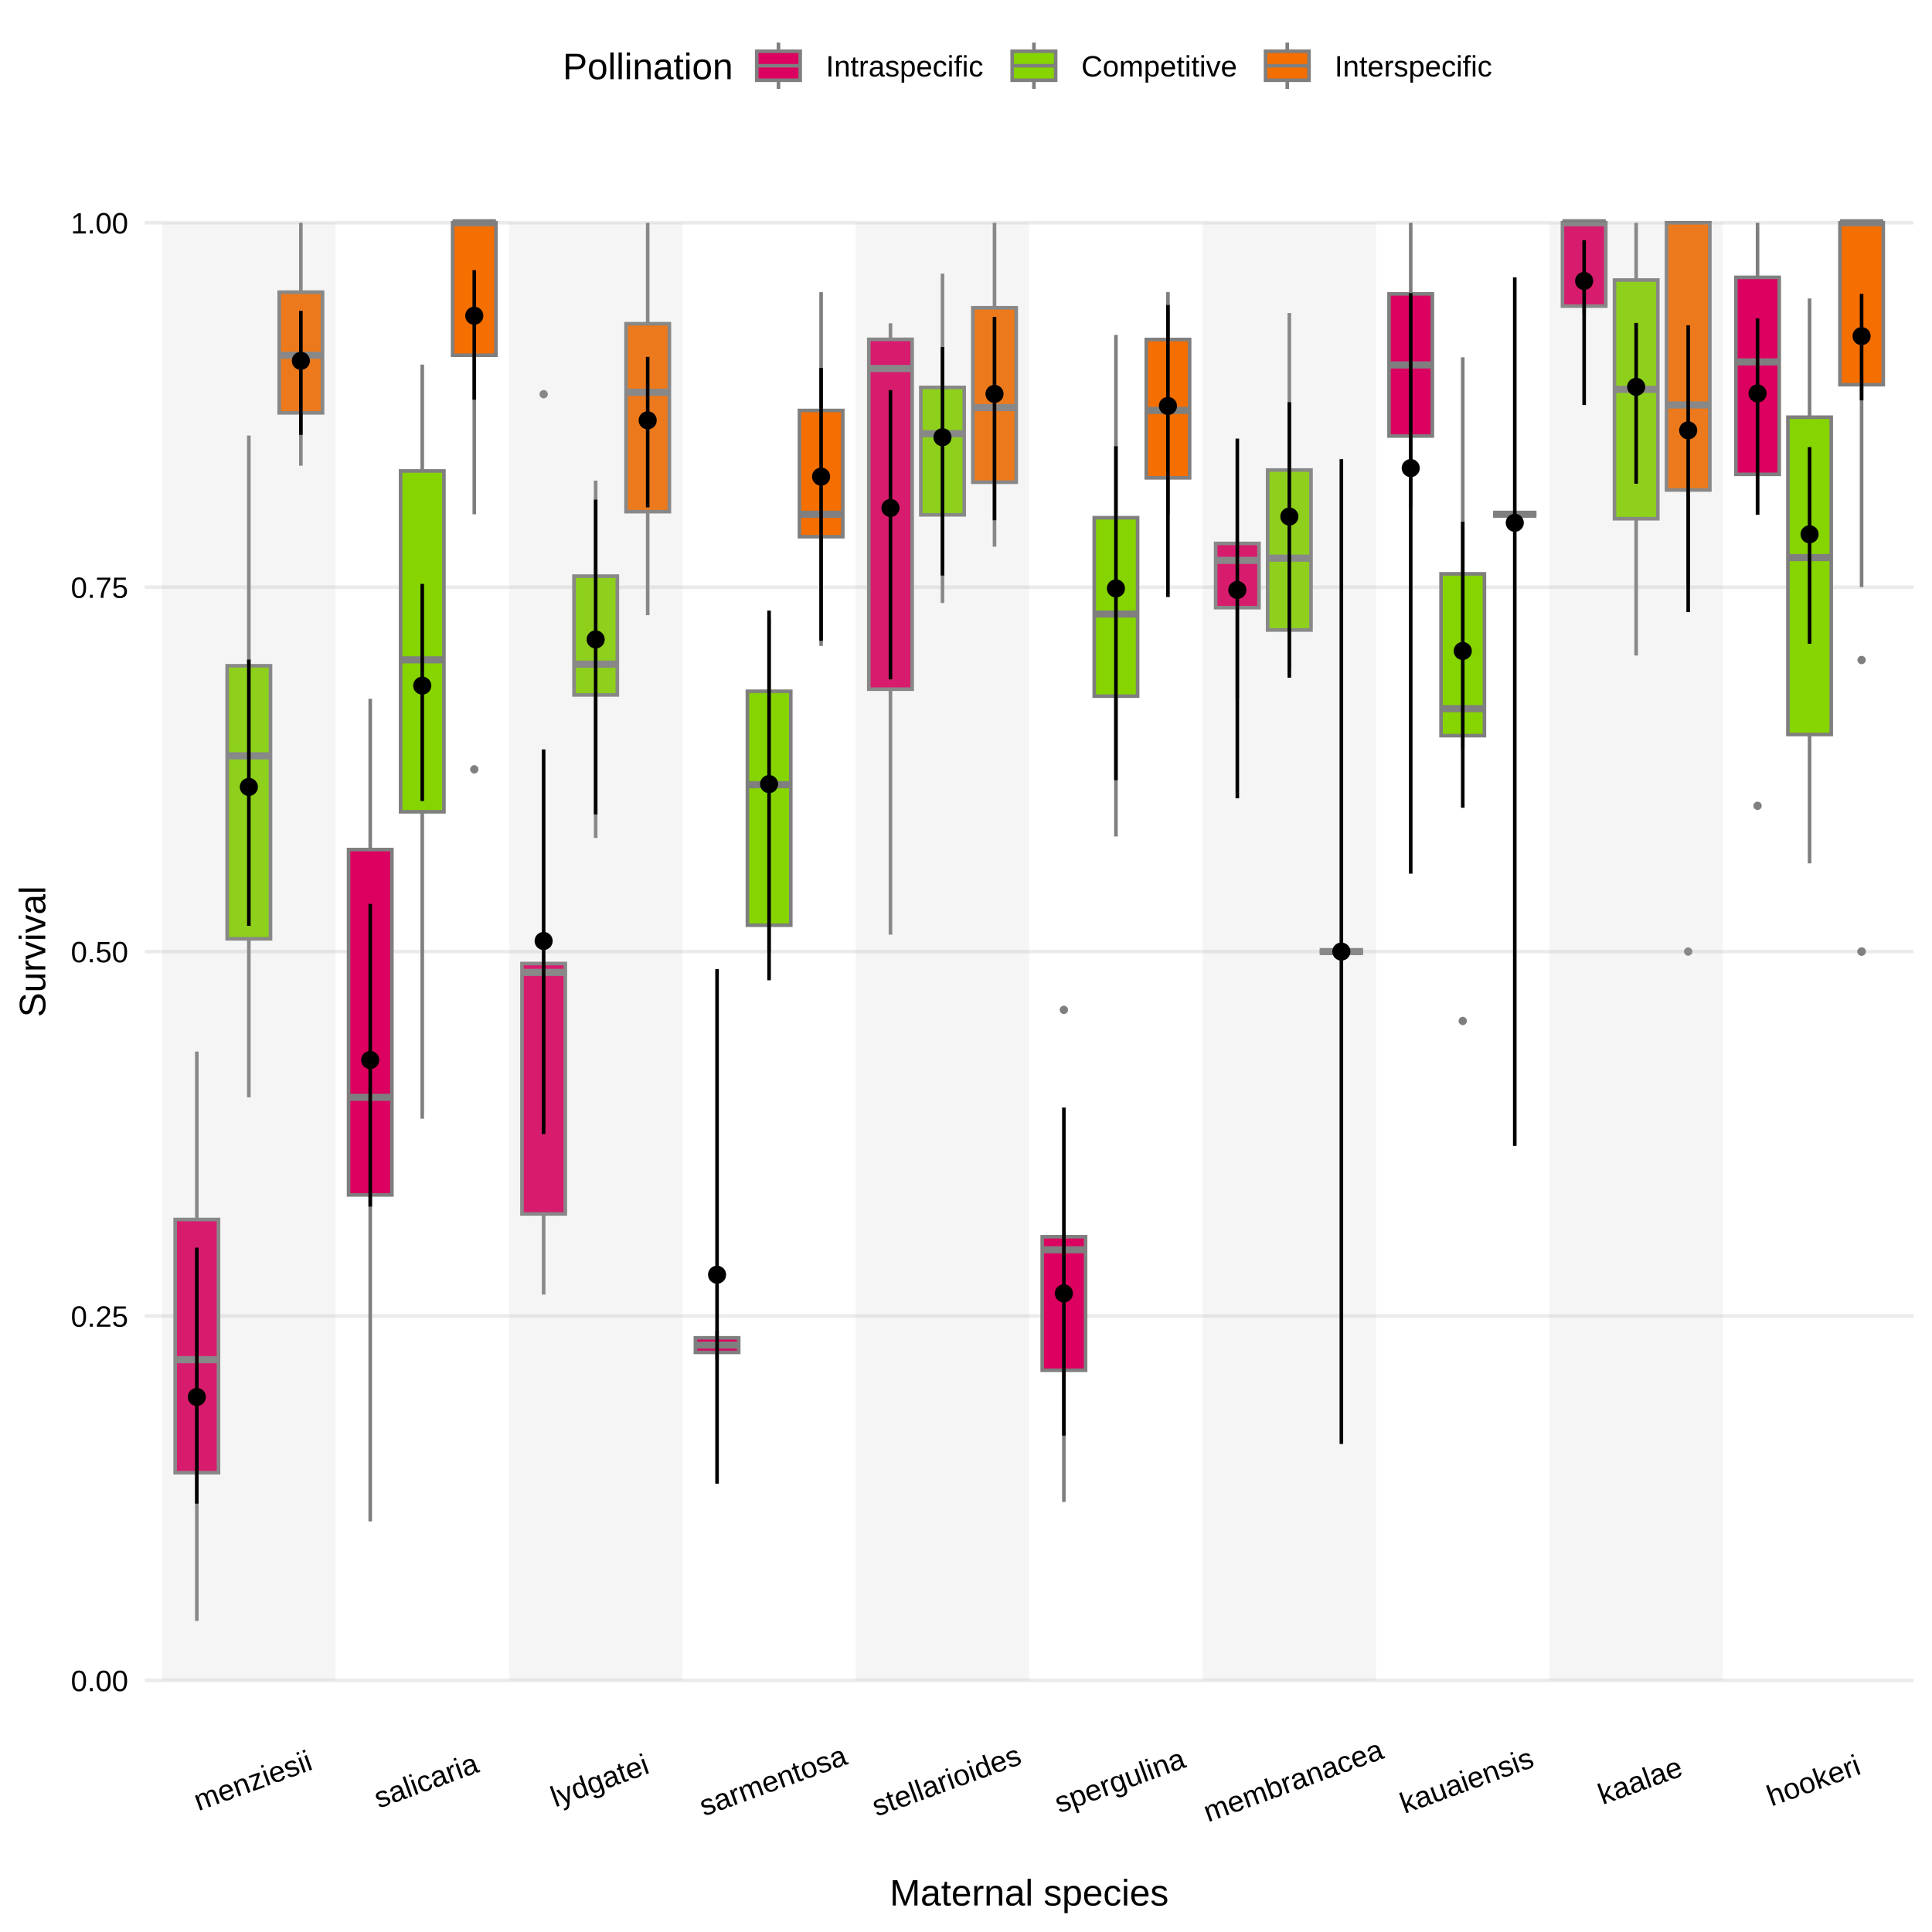
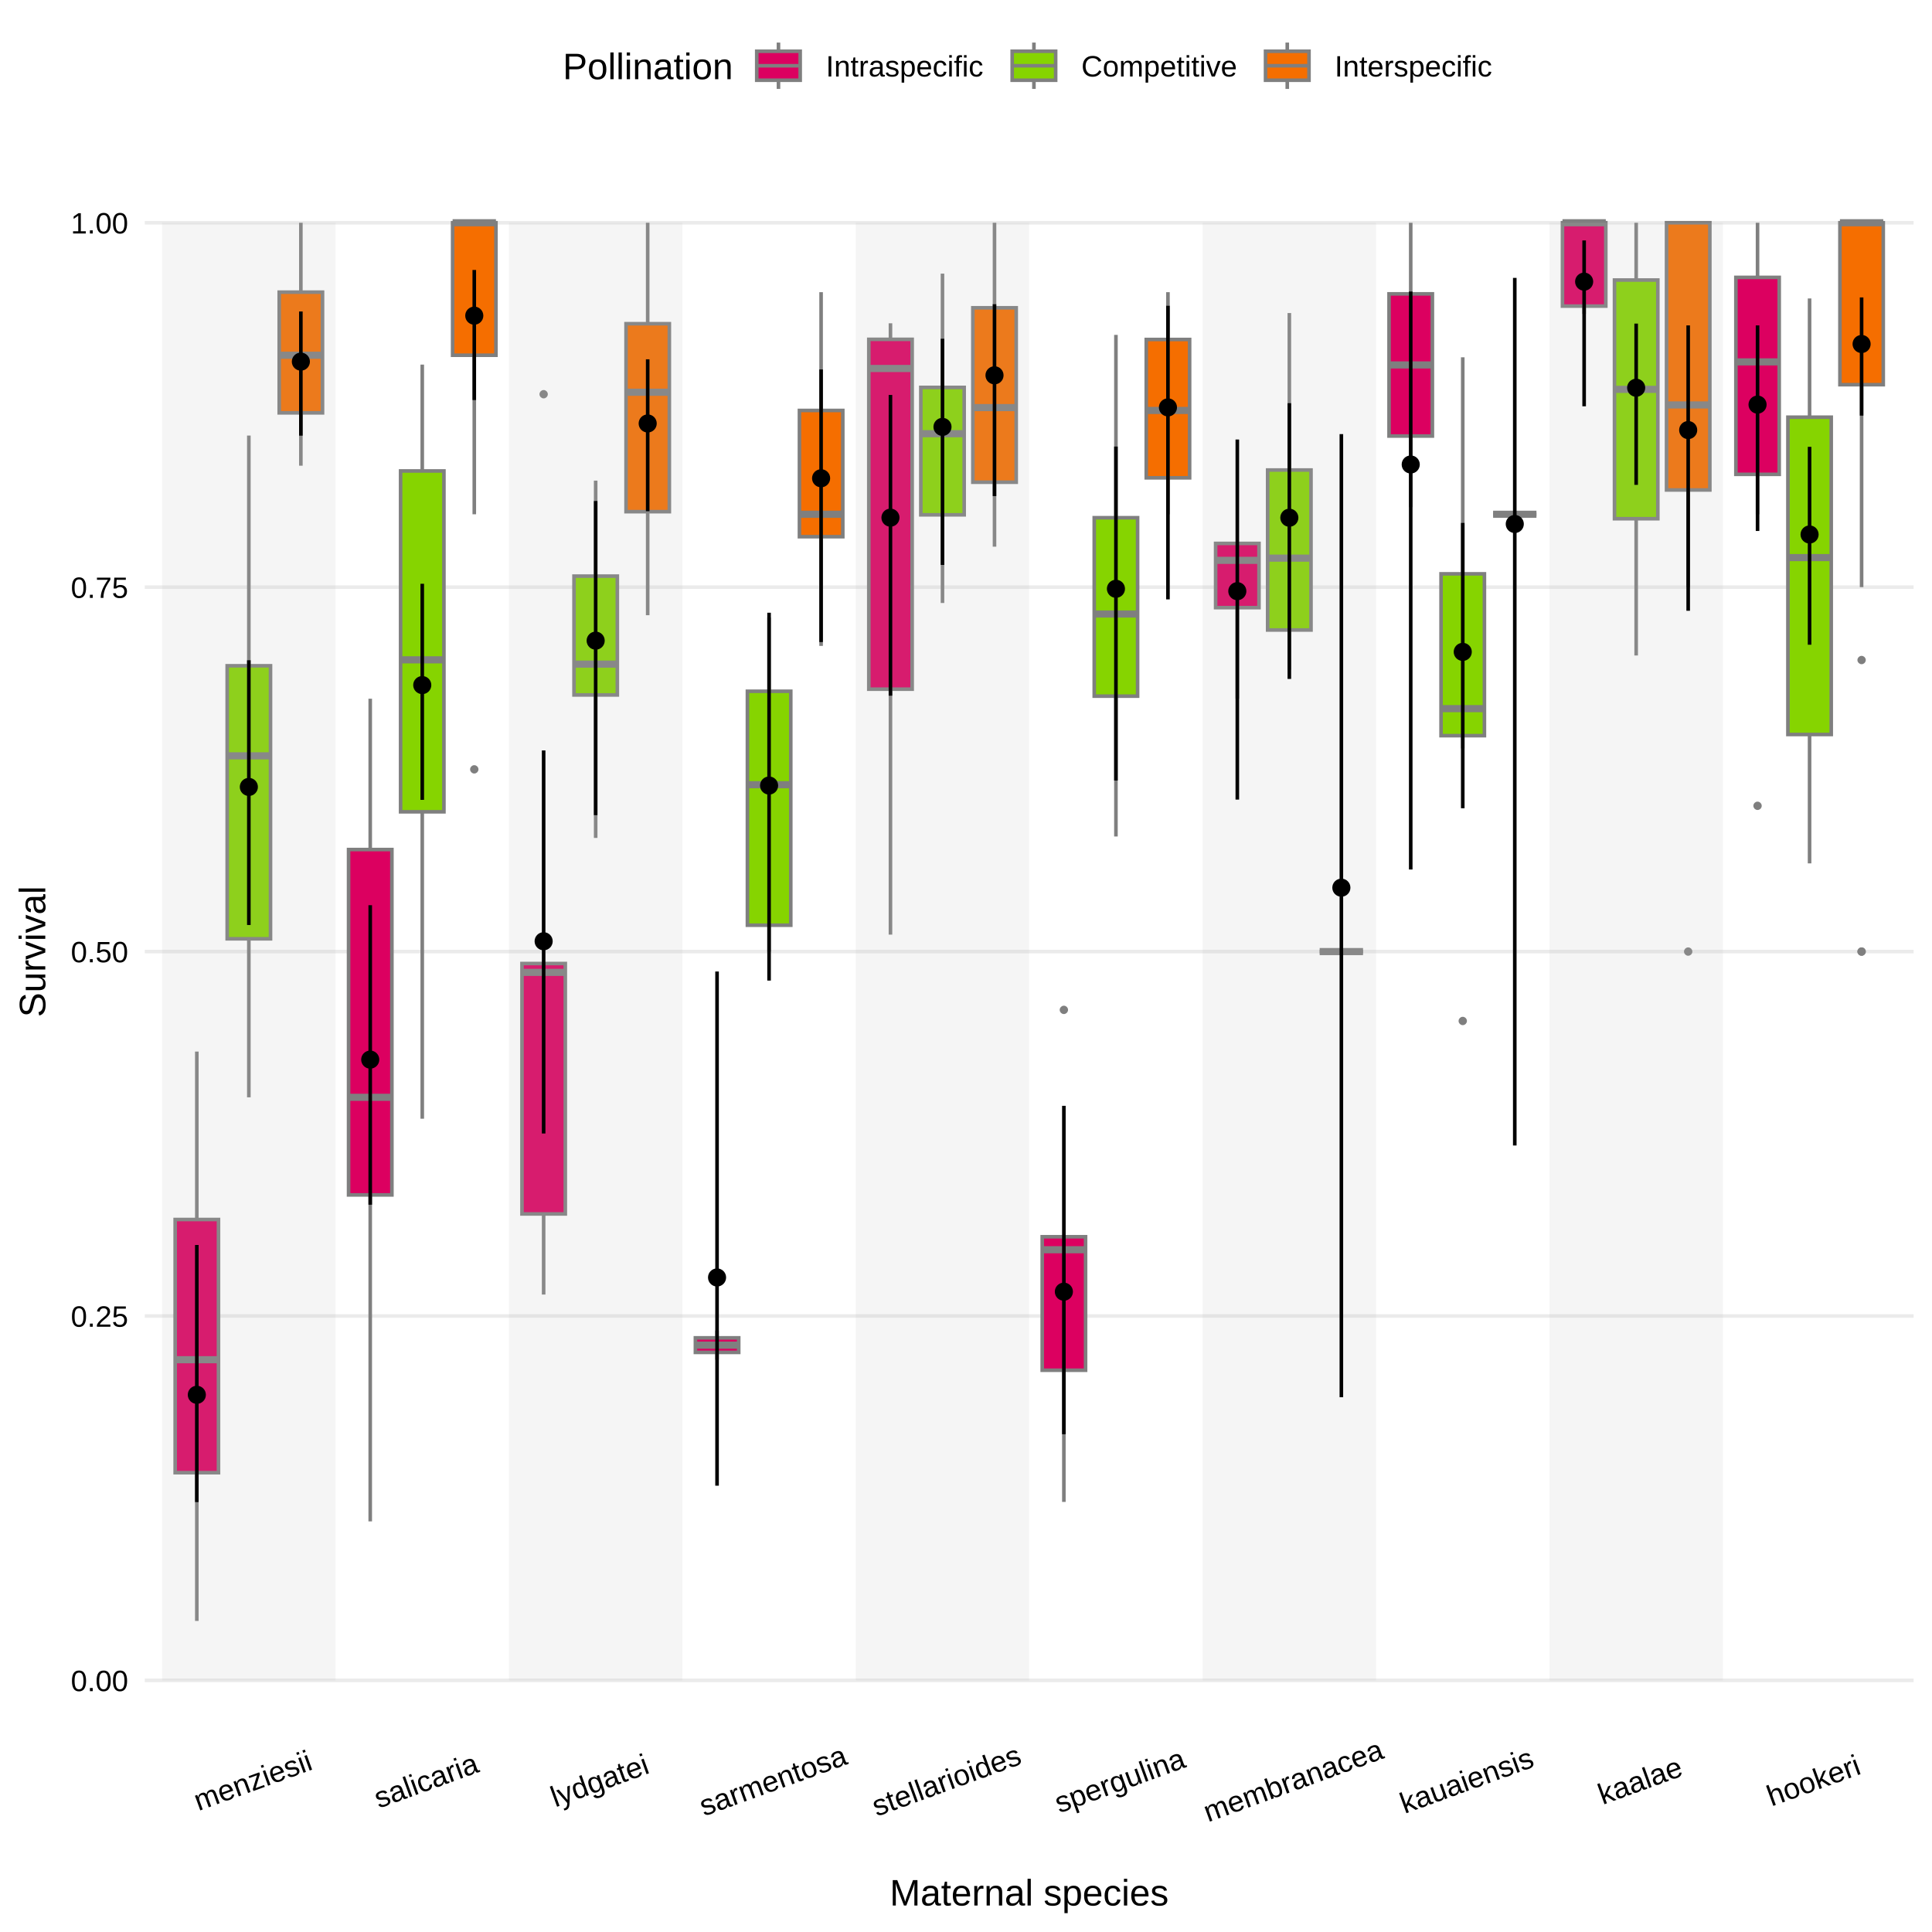
<svg xmlns="http://www.w3.org/2000/svg" class="svglite" width="576.00pt" height="576.00pt" viewBox="0 0 576.00 576.00">
  <defs>
    <style type="text/css">
    .svglite line, .svglite polyline, .svglite polygon, .svglite path, .svglite rect, .svglite circle {
      fill: none;
      stroke: #000000;
      stroke-linecap: round;
      stroke-linejoin: round;
      stroke-miterlimit: 10.00;
    }
    .svglite text {
      white-space: pre;
    }
  </style>
  </defs>
  <rect width="100%" height="100%" style="stroke: none; fill: #FFFFFF;" />
  <defs>
    <clipPath id="cpMC4wMHw1NzYuMDB8MC4wMHw1NzYuMDA=">
      <rect x="0.00" y="0.00" width="576.00" height="576.00" />
    </clipPath>
  </defs>
  <g clip-path="url(#cpMC4wMHw1NzYuMDB8MC4wMHw1NzYuMDA=)">
</g>
  <defs>
    <clipPath id="cpNDMuMTd8NTcwLjUyfDQ0LjY4fDUyMi43MQ==">
      <rect x="43.17" y="44.68" width="527.35" height="478.04" />
    </clipPath>
  </defs>
  <g clip-path="url(#cpNDMuMTd8NTcwLjUyfDQ0LjY4fDUyMi43MQ==)">
    <polyline points="43.17,500.98 570.52,500.98 " style="stroke-width: 1.07; stroke: #EBEBEB; stroke-linecap: butt;" />
    <polyline points="43.17,392.34 570.52,392.34 " style="stroke-width: 1.07; stroke: #EBEBEB; stroke-linecap: butt;" />
    <polyline points="43.17,283.70 570.52,283.70 " style="stroke-width: 1.07; stroke: #EBEBEB; stroke-linecap: butt;" />
    <polyline points="43.17,175.05 570.52,175.05 " style="stroke-width: 1.07; stroke: #EBEBEB; stroke-linecap: butt;" />
    <polyline points="43.17,66.41 570.52,66.41 " style="stroke-width: 1.07; stroke: #EBEBEB; stroke-linecap: butt;" />
    <line x1="58.68" y1="363.58" x2="58.68" y2="313.52" style="stroke-width: 1.07; stroke: #7F7F7F; stroke-linecap: butt;" />
    <line x1="58.68" y1="439.06" x2="58.68" y2="483.25" style="stroke-width: 1.07; stroke: #7F7F7F; stroke-linecap: butt;" />
    <polygon points="52.22,363.58 52.22,439.06 65.14,439.06 65.14,363.58 52.22,363.58 " style="stroke-width: 1.07; stroke: #7F7F7F; stroke-linecap: butt; stroke-linejoin: miter; fill: #DC0060;" />
    <line x1="52.22" y1="405.38" x2="65.14" y2="405.38" style="stroke-width: 2.13; stroke: #7F7F7F; stroke-linecap: butt; stroke-linejoin: miter;" />
    <line x1="74.19" y1="198.49" x2="74.19" y2="129.85" style="stroke-width: 1.07; stroke: #7F7F7F; stroke-linecap: butt;" />
    <line x1="74.19" y1="279.89" x2="74.19" y2="327.15" style="stroke-width: 1.07; stroke: #7F7F7F; stroke-linecap: butt;" />
    <polygon points="67.73,198.49 67.73,279.89 80.65,279.89 80.65,198.49 67.73,198.49 " style="stroke-width: 1.07; stroke: #7F7F7F; stroke-linecap: butt; stroke-linejoin: miter; fill: #86D400;" />
    <line x1="67.73" y1="225.34" x2="80.65" y2="225.34" style="stroke-width: 2.13; stroke: #7F7F7F; stroke-linecap: butt; stroke-linejoin: miter;" />
    <line x1="89.70" y1="87.10" x2="89.70" y2="66.41" style="stroke-width: 1.07; stroke: #7F7F7F; stroke-linecap: butt;" />
    <line x1="89.70" y1="123.09" x2="89.70" y2="138.84" style="stroke-width: 1.07; stroke: #7F7F7F; stroke-linecap: butt;" />
    <polygon points="83.24,87.10 83.24,123.09 96.16,123.09 96.16,87.10 83.24,87.10 " style="stroke-width: 1.07; stroke: #7F7F7F; stroke-linecap: butt; stroke-linejoin: miter; fill: #F56E00;" />
    <line x1="83.24" y1="105.91" x2="96.16" y2="105.91" style="stroke-width: 2.13; stroke: #7F7F7F; stroke-linecap: butt; stroke-linejoin: miter;" />
    <line x1="110.38" y1="253.28" x2="110.38" y2="208.31" style="stroke-width: 1.07; stroke: #7F7F7F; stroke-linecap: butt;" />
    <line x1="110.38" y1="356.25" x2="110.38" y2="453.58" style="stroke-width: 1.07; stroke: #7F7F7F; stroke-linecap: butt;" />
    <polygon points="103.92,253.28 103.92,356.25 116.84,356.25 116.84,253.28 103.92,253.28 " style="stroke-width: 1.07; stroke: #7F7F7F; stroke-linecap: butt; stroke-linejoin: miter; fill: #DC0060;" />
    <line x1="103.92" y1="327.15" x2="116.84" y2="327.15" style="stroke-width: 2.13; stroke: #7F7F7F; stroke-linecap: butt; stroke-linejoin: miter;" />
    <line x1="125.89" y1="140.41" x2="125.89" y2="108.71" style="stroke-width: 1.07; stroke: #7F7F7F; stroke-linecap: butt;" />
    <line x1="125.89" y1="242.03" x2="125.89" y2="333.53" style="stroke-width: 1.07; stroke: #7F7F7F; stroke-linecap: butt;" />
    <polygon points="119.43,140.41 119.43,242.03 132.35,242.03 132.35,140.41 119.43,140.41 " style="stroke-width: 1.07; stroke: #7F7F7F; stroke-linecap: butt; stroke-linejoin: miter; fill: #86D400;" />
    <line x1="119.43" y1="196.72" x2="132.35" y2="196.72" style="stroke-width: 2.13; stroke: #7F7F7F; stroke-linecap: butt; stroke-linejoin: miter;" />
    <circle cx="141.40" cy="229.37" r="0.89" style="stroke-width: 0.71; stroke: #7F7F7F; fill: #7F7F7F;" />
    <line x1="141.40" y1="66.41" x2="141.40" y2="66.41" style="stroke-width: 1.07; stroke: #7F7F7F; stroke-linecap: butt;" />
    <line x1="141.40" y1="105.91" x2="141.40" y2="153.32" style="stroke-width: 1.07; stroke: #7F7F7F; stroke-linecap: butt;" />
    <polygon points="134.94,66.41 134.94,105.91 147.86,105.91 147.86,66.41 134.94,66.41 " style="stroke-width: 1.07; stroke: #7F7F7F; stroke-linecap: butt; stroke-linejoin: miter; fill: #F56E00;" />
    <line x1="134.94" y1="66.41" x2="147.86" y2="66.41" style="stroke-width: 2.13; stroke: #7F7F7F; stroke-linecap: butt; stroke-linejoin: miter;" />
    <circle cx="162.08" cy="117.53" r="0.89" style="stroke-width: 0.71; stroke: #7F7F7F; fill: #7F7F7F;" />
    <line x1="162.08" y1="287.26" x2="162.08" y2="287.26" style="stroke-width: 1.07; stroke: #7F7F7F; stroke-linecap: butt;" />
    <line x1="162.08" y1="361.92" x2="162.08" y2="385.95" style="stroke-width: 1.07; stroke: #7F7F7F; stroke-linecap: butt;" />
    <polygon points="155.62,287.26 155.62,361.92 168.54,361.92 168.54,287.26 155.62,287.26 " style="stroke-width: 1.07; stroke: #7F7F7F; stroke-linecap: butt; stroke-linejoin: miter; fill: #DC0060;" />
    <line x1="155.62" y1="289.90" x2="168.54" y2="289.90" style="stroke-width: 2.13; stroke: #7F7F7F; stroke-linecap: butt; stroke-linejoin: miter;" />
    <line x1="177.59" y1="171.76" x2="177.59" y2="143.29" style="stroke-width: 1.07; stroke: #7F7F7F; stroke-linecap: butt;" />
    <line x1="177.59" y1="207.19" x2="177.59" y2="249.81" style="stroke-width: 1.07; stroke: #7F7F7F; stroke-linecap: butt;" />
    <polygon points="171.13,171.76 171.13,207.19 184.05,207.19 184.05,171.76 171.13,171.76 " style="stroke-width: 1.07; stroke: #7F7F7F; stroke-linecap: butt; stroke-linejoin: miter; fill: #86D400;" />
    <line x1="171.13" y1="198.00" x2="184.05" y2="198.00" style="stroke-width: 2.13; stroke: #7F7F7F; stroke-linecap: butt; stroke-linejoin: miter;" />
    <line x1="193.10" y1="96.51" x2="193.10" y2="66.41" style="stroke-width: 1.07; stroke: #7F7F7F; stroke-linecap: butt;" />
    <line x1="193.10" y1="152.55" x2="193.10" y2="183.41" style="stroke-width: 1.07; stroke: #7F7F7F; stroke-linecap: butt;" />
    <polygon points="186.64,96.51 186.64,152.55 199.56,152.55 199.56,96.51 186.64,96.51 " style="stroke-width: 1.07; stroke: #7F7F7F; stroke-linecap: butt; stroke-linejoin: miter; fill: #F56E00;" />
    <line x1="186.64" y1="116.94" x2="199.56" y2="116.94" style="stroke-width: 2.13; stroke: #7F7F7F; stroke-linecap: butt; stroke-linejoin: miter;" />
    <line x1="213.78" y1="398.86" x2="213.78" y2="396.69" style="stroke-width: 1.07; stroke: #7F7F7F; stroke-linecap: butt;" />
    <line x1="213.78" y1="403.20" x2="213.78" y2="405.38" style="stroke-width: 1.07; stroke: #7F7F7F; stroke-linecap: butt;" />
    <polygon points="207.32,398.86 207.32,403.20 220.24,403.20 220.24,398.86 207.32,398.86 " style="stroke-width: 1.07; stroke: #7F7F7F; stroke-linecap: butt; stroke-linejoin: miter; fill: #DC0060;" />
    <line x1="207.32" y1="401.03" x2="220.24" y2="401.03" style="stroke-width: 2.13; stroke: #7F7F7F; stroke-linecap: butt; stroke-linejoin: miter;" />
    <line x1="229.29" y1="206.09" x2="229.29" y2="184.10" style="stroke-width: 1.07; stroke: #7F7F7F; stroke-linecap: butt;" />
    <line x1="229.29" y1="275.84" x2="229.29" y2="283.70" style="stroke-width: 1.07; stroke: #7F7F7F; stroke-linecap: butt;" />
    <polygon points="222.83,206.09 222.83,275.84 235.76,275.84 235.76,206.09 222.83,206.09 " style="stroke-width: 1.07; stroke: #7F7F7F; stroke-linecap: butt; stroke-linejoin: miter; fill: #86D400;" />
    <line x1="222.83" y1="233.95" x2="235.76" y2="233.95" style="stroke-width: 2.13; stroke: #7F7F7F; stroke-linecap: butt; stroke-linejoin: miter;" />
    <line x1="244.80" y1="122.37" x2="244.80" y2="87.10" style="stroke-width: 1.07; stroke: #7F7F7F; stroke-linecap: butt;" />
    <line x1="244.80" y1="160.01" x2="244.80" y2="192.57" style="stroke-width: 1.07; stroke: #7F7F7F; stroke-linecap: butt;" />
    <polygon points="238.34,122.37 238.34,160.01 251.27,160.01 251.27,122.37 238.34,122.37 " style="stroke-width: 1.07; stroke: #7F7F7F; stroke-linecap: butt; stroke-linejoin: miter; fill: #F56E00;" />
    <line x1="238.34" y1="153.32" x2="251.27" y2="153.32" style="stroke-width: 2.13; stroke: #7F7F7F; stroke-linecap: butt; stroke-linejoin: miter;" />
    <line x1="265.48" y1="101.17" x2="265.48" y2="96.38" style="stroke-width: 1.07; stroke: #7F7F7F; stroke-linecap: butt;" />
    <line x1="265.48" y1="205.47" x2="265.48" y2="278.64" style="stroke-width: 1.07; stroke: #7F7F7F; stroke-linecap: butt;" />
    <polygon points="259.02,101.17 259.02,205.47 271.95,205.47 271.95,101.17 259.02,101.17 " style="stroke-width: 1.07; stroke: #7F7F7F; stroke-linecap: butt; stroke-linejoin: miter; fill: #DC0060;" />
    <line x1="259.02" y1="109.86" x2="271.95" y2="109.86" style="stroke-width: 2.13; stroke: #7F7F7F; stroke-linecap: butt; stroke-linejoin: miter;" />
    <line x1="280.99" y1="115.50" x2="280.99" y2="81.57" style="stroke-width: 1.07; stroke: #7F7F7F; stroke-linecap: butt;" />
    <line x1="280.99" y1="153.49" x2="280.99" y2="179.77" style="stroke-width: 1.07; stroke: #7F7F7F; stroke-linecap: butt;" />
    <polygon points="274.53,115.50 274.53,153.49 287.46,153.49 287.46,115.50 274.53,115.50 " style="stroke-width: 1.07; stroke: #7F7F7F; stroke-linecap: butt; stroke-linejoin: miter; fill: #86D400;" />
    <line x1="274.53" y1="129.30" x2="287.46" y2="129.30" style="stroke-width: 2.13; stroke: #7F7F7F; stroke-linecap: butt; stroke-linejoin: miter;" />
    <line x1="296.50" y1="91.76" x2="296.50" y2="66.41" style="stroke-width: 1.07; stroke: #7F7F7F; stroke-linecap: butt;" />
    <line x1="296.50" y1="143.77" x2="296.50" y2="162.98" style="stroke-width: 1.07; stroke: #7F7F7F; stroke-linecap: butt;" />
    <polygon points="290.04,91.76 290.04,143.77 302.97,143.77 302.97,91.76 290.04,91.76 " style="stroke-width: 1.07; stroke: #7F7F7F; stroke-linecap: butt; stroke-linejoin: miter; fill: #F56E00;" />
    <line x1="290.04" y1="121.52" x2="302.97" y2="121.52" style="stroke-width: 2.13; stroke: #7F7F7F; stroke-linecap: butt; stroke-linejoin: miter;" />
    <circle cx="317.18" cy="301.08" r="0.89" style="stroke-width: 0.71; stroke: #7F7F7F; fill: #7F7F7F;" />
    <line x1="317.18" y1="368.72" x2="317.18" y2="368.72" style="stroke-width: 1.07; stroke: #7F7F7F; stroke-linecap: butt;" />
    <line x1="317.18" y1="408.52" x2="317.18" y2="447.77" style="stroke-width: 1.07; stroke: #7F7F7F; stroke-linecap: butt;" />
    <polygon points="310.72,368.72 310.72,408.52 323.65,408.52 323.65,368.72 310.72,368.72 " style="stroke-width: 1.07; stroke: #7F7F7F; stroke-linecap: butt; stroke-linejoin: miter; fill: #DC0060;" />
    <line x1="310.72" y1="372.59" x2="323.65" y2="372.59" style="stroke-width: 2.13; stroke: #7F7F7F; stroke-linecap: butt; stroke-linejoin: miter;" />
    <line x1="332.70" y1="154.35" x2="332.70" y2="99.84" style="stroke-width: 1.07; stroke: #7F7F7F; stroke-linecap: butt;" />
    <line x1="332.70" y1="207.55" x2="332.70" y2="249.39" style="stroke-width: 1.07; stroke: #7F7F7F; stroke-linecap: butt;" />
    <polygon points="326.23,154.35 326.23,207.55 339.16,207.55 339.16,154.35 326.23,154.35 " style="stroke-width: 1.07; stroke: #7F7F7F; stroke-linecap: butt; stroke-linejoin: miter; fill: #86D400;" />
    <line x1="326.23" y1="183.06" x2="339.16" y2="183.06" style="stroke-width: 2.13; stroke: #7F7F7F; stroke-linecap: butt; stroke-linejoin: miter;" />
    <line x1="348.21" y1="101.21" x2="348.21" y2="87.10" style="stroke-width: 1.07; stroke: #7F7F7F; stroke-linecap: butt;" />
    <line x1="348.21" y1="142.46" x2="348.21" y2="153.32" style="stroke-width: 1.07; stroke: #7F7F7F; stroke-linecap: butt;" />
    <polygon points="341.74,101.21 341.74,142.46 354.67,142.46 354.67,101.21 341.74,101.21 " style="stroke-width: 1.07; stroke: #7F7F7F; stroke-linecap: butt; stroke-linejoin: miter; fill: #F56E00;" />
    <line x1="341.74" y1="122.37" x2="354.67" y2="122.37" style="stroke-width: 2.13; stroke: #7F7F7F; stroke-linecap: butt; stroke-linejoin: miter;" />
    <line x1="368.89" y1="162.01" x2="368.89" y2="162.01" style="stroke-width: 1.07; stroke: #7F7F7F; stroke-linecap: butt;" />
    <line x1="368.89" y1="181.16" x2="368.89" y2="208.31" style="stroke-width: 1.07; stroke: #7F7F7F; stroke-linecap: butt;" />
    <polygon points="362.42,162.01 362.42,181.16 375.35,181.16 375.35,162.01 362.42,162.01 " style="stroke-width: 1.07; stroke: #7F7F7F; stroke-linecap: butt; stroke-linejoin: miter; fill: #DC0060;" />
    <line x1="362.42" y1="167.06" x2="375.35" y2="167.06" style="stroke-width: 2.13; stroke: #7F7F7F; stroke-linecap: butt; stroke-linejoin: miter;" />
    <line x1="384.40" y1="140.13" x2="384.40" y2="93.33" style="stroke-width: 1.07; stroke: #7F7F7F; stroke-linecap: butt;" />
    <line x1="384.40" y1="187.83" x2="384.40" y2="199.68" style="stroke-width: 1.07; stroke: #7F7F7F; stroke-linecap: butt;" />
    <polygon points="377.93,140.13 377.93,187.83 390.86,187.83 390.86,140.13 377.93,140.13 " style="stroke-width: 1.07; stroke: #7F7F7F; stroke-linecap: butt; stroke-linejoin: miter; fill: #86D400;" />
    <line x1="377.93" y1="166.40" x2="390.86" y2="166.40" style="stroke-width: 2.13; stroke: #7F7F7F; stroke-linecap: butt; stroke-linejoin: miter;" />
    <line x1="399.91" y1="283.70" x2="399.91" y2="283.70" style="stroke-width: 1.07; stroke: #7F7F7F; stroke-linecap: butt;" />
    <line x1="399.91" y1="283.70" x2="399.91" y2="283.70" style="stroke-width: 1.07; stroke: #7F7F7F; stroke-linecap: butt;" />
    <polygon points="393.44,283.70 393.44,283.70 406.37,283.70 406.37,283.70 393.44,283.70 " style="stroke-width: 1.07; stroke: #7F7F7F; stroke-linecap: butt; stroke-linejoin: miter; fill: #F56E00;" />
    <line x1="393.44" y1="283.70" x2="406.37" y2="283.70" style="stroke-width: 2.13; stroke: #7F7F7F; stroke-linecap: butt; stroke-linejoin: miter;" />
    <line x1="420.59" y1="87.61" x2="420.59" y2="66.41" style="stroke-width: 1.07; stroke: #7F7F7F; stroke-linecap: butt;" />
    <line x1="420.59" y1="130.00" x2="420.59" y2="151.20" style="stroke-width: 1.07; stroke: #7F7F7F; stroke-linecap: butt;" />
    <polygon points="414.12,87.61 414.12,130.00 427.05,130.00 427.05,87.61 414.12,87.61 " style="stroke-width: 1.07; stroke: #7F7F7F; stroke-linecap: butt; stroke-linejoin: miter; fill: #DC0060;" />
    <line x1="414.12" y1="108.80" x2="427.05" y2="108.80" style="stroke-width: 2.13; stroke: #7F7F7F; stroke-linecap: butt; stroke-linejoin: miter;" />
    <circle cx="436.10" cy="304.39" r="0.89" style="stroke-width: 0.71; stroke: #7F7F7F; fill: #7F7F7F;" />
    <line x1="436.10" y1="171.08" x2="436.10" y2="106.52" style="stroke-width: 1.07; stroke: #7F7F7F; stroke-linecap: butt;" />
    <line x1="436.10" y1="219.33" x2="436.10" y2="223.14" style="stroke-width: 1.07; stroke: #7F7F7F; stroke-linecap: butt;" />
    <polygon points="429.63,171.08 429.63,219.33 442.56,219.33 442.56,171.08 429.63,171.08 " style="stroke-width: 1.07; stroke: #7F7F7F; stroke-linecap: butt; stroke-linejoin: miter; fill: #86D400;" />
    <line x1="429.63" y1="211.27" x2="442.56" y2="211.27" style="stroke-width: 2.13; stroke: #7F7F7F; stroke-linecap: butt; stroke-linejoin: miter;" />
    <line x1="451.61" y1="153.32" x2="451.61" y2="153.32" style="stroke-width: 1.07; stroke: #7F7F7F; stroke-linecap: butt;" />
    <line x1="451.61" y1="153.32" x2="451.61" y2="153.32" style="stroke-width: 1.07; stroke: #7F7F7F; stroke-linecap: butt;" />
    <polygon points="445.15,153.32 445.15,153.32 458.07,153.32 458.07,153.32 445.15,153.32 " style="stroke-width: 1.07; stroke: #7F7F7F; stroke-linecap: butt; stroke-linejoin: miter; fill: #F56E00;" />
    <line x1="445.15" y1="153.32" x2="458.07" y2="153.32" style="stroke-width: 2.13; stroke: #7F7F7F; stroke-linecap: butt; stroke-linejoin: miter;" />
    <line x1="472.29" y1="66.41" x2="472.29" y2="66.41" style="stroke-width: 1.07; stroke: #7F7F7F; stroke-linecap: butt;" />
    <line x1="472.29" y1="91.26" x2="472.29" y2="93.57" style="stroke-width: 1.07; stroke: #7F7F7F; stroke-linecap: butt;" />
    <polygon points="465.83,66.41 465.83,91.26 478.75,91.26 478.75,66.41 465.83,66.41 " style="stroke-width: 1.07; stroke: #7F7F7F; stroke-linecap: butt; stroke-linejoin: miter; fill: #DC0060;" />
    <line x1="465.83" y1="66.41" x2="478.75" y2="66.41" style="stroke-width: 2.13; stroke: #7F7F7F; stroke-linecap: butt; stroke-linejoin: miter;" />
    <line x1="487.80" y1="83.49" x2="487.80" y2="66.41" style="stroke-width: 1.07; stroke: #7F7F7F; stroke-linecap: butt;" />
    <line x1="487.80" y1="154.65" x2="487.80" y2="195.42" style="stroke-width: 1.07; stroke: #7F7F7F; stroke-linecap: butt;" />
    <polygon points="481.34,83.49 481.34,154.65 494.26,154.65 494.26,83.49 481.34,83.49 " style="stroke-width: 1.07; stroke: #7F7F7F; stroke-linecap: butt; stroke-linejoin: miter; fill: #86D400;" />
    <line x1="481.34" y1="116.08" x2="494.26" y2="116.08" style="stroke-width: 2.13; stroke: #7F7F7F; stroke-linecap: butt; stroke-linejoin: miter;" />
    <circle cx="503.31" cy="283.70" r="0.89" style="stroke-width: 0.71; stroke: #7F7F7F; fill: #7F7F7F;" />
    <line x1="503.31" y1="66.41" x2="503.31" y2="66.41" style="stroke-width: 1.07; stroke: #7F7F7F; stroke-linecap: butt;" />
    <line x1="503.31" y1="146.08" x2="503.31" y2="175.05" style="stroke-width: 1.07; stroke: #7F7F7F; stroke-linecap: butt;" />
    <polygon points="496.85,66.41 496.85,146.08 509.77,146.08 509.77,66.41 496.85,66.41 " style="stroke-width: 1.07; stroke: #7F7F7F; stroke-linecap: butt; stroke-linejoin: miter; fill: #F56E00;" />
    <line x1="496.85" y1="120.73" x2="509.77" y2="120.73" style="stroke-width: 2.13; stroke: #7F7F7F; stroke-linecap: butt; stroke-linejoin: miter;" />
    <circle cx="523.99" cy="240.24" r="0.89" style="stroke-width: 0.71; stroke: #7F7F7F; fill: #7F7F7F;" />
    <line x1="523.99" y1="82.70" x2="523.99" y2="66.41" style="stroke-width: 1.07; stroke: #7F7F7F; stroke-linecap: butt;" />
    <line x1="523.99" y1="141.42" x2="523.99" y2="153.32" style="stroke-width: 1.07; stroke: #7F7F7F; stroke-linecap: butt;" />
    <polygon points="517.53,82.70 517.53,141.42 530.45,141.42 530.45,82.70 517.53,82.70 " style="stroke-width: 1.07; stroke: #7F7F7F; stroke-linecap: butt; stroke-linejoin: miter; fill: #DC0060;" />
    <line x1="517.53" y1="107.89" x2="530.45" y2="107.89" style="stroke-width: 2.13; stroke: #7F7F7F; stroke-linecap: butt; stroke-linejoin: miter;" />
    <line x1="539.50" y1="124.38" x2="539.50" y2="88.98" style="stroke-width: 1.07; stroke: #7F7F7F; stroke-linecap: butt;" />
    <line x1="539.50" y1="218.98" x2="539.50" y2="257.40" style="stroke-width: 1.07; stroke: #7F7F7F; stroke-linecap: butt;" />
    <polygon points="533.04,124.38 533.04,218.98 545.96,218.98 545.96,124.38 533.04,124.38 " style="stroke-width: 1.07; stroke: #7F7F7F; stroke-linecap: butt; stroke-linejoin: miter; fill: #86D400;" />
    <line x1="533.04" y1="166.24" x2="545.96" y2="166.24" style="stroke-width: 2.13; stroke: #7F7F7F; stroke-linecap: butt; stroke-linejoin: miter;" />
    <circle cx="555.01" cy="283.70" r="0.89" style="stroke-width: 0.71; stroke: #7F7F7F; fill: #7F7F7F;" />
    <circle cx="555.01" cy="283.70" r="0.89" style="stroke-width: 0.71; stroke: #7F7F7F; fill: #7F7F7F;" />
    <circle cx="555.01" cy="196.78" r="0.89" style="stroke-width: 0.71; stroke: #7F7F7F; fill: #7F7F7F;" />
    <line x1="555.01" y1="66.41" x2="555.01" y2="66.41" style="stroke-width: 1.07; stroke: #7F7F7F; stroke-linecap: butt;" />
    <line x1="555.01" y1="114.69" x2="555.01" y2="175.05" style="stroke-width: 1.07; stroke: #7F7F7F; stroke-linecap: butt;" />
    <polygon points="548.55,66.41 548.55,114.69 561.47,114.69 561.47,66.41 548.55,66.41 " style="stroke-width: 1.07; stroke: #7F7F7F; stroke-linecap: butt; stroke-linejoin: miter; fill: #F56E00;" />
    <line x1="548.55" y1="66.41" x2="561.47" y2="66.41" style="stroke-width: 2.13; stroke: #7F7F7F; stroke-linecap: butt; stroke-linejoin: miter;" />
    <rect x="48.34" y="66.41" width="51.70" height="434.58" style="stroke-width: 0.21; stroke: none; stroke-linecap: butt; stroke-linejoin: miter; fill: #BEBEBE; fill-opacity: 0.15;" />
    <rect x="151.74" y="66.41" width="51.70" height="434.58" style="stroke-width: 0.21; stroke: none; stroke-linecap: butt; stroke-linejoin: miter; fill: #BEBEBE; fill-opacity: 0.15;" />
    <rect x="255.14" y="66.41" width="51.70" height="434.58" style="stroke-width: 0.21; stroke: none; stroke-linecap: butt; stroke-linejoin: miter; fill: #BEBEBE; fill-opacity: 0.15;" />
    <rect x="358.55" y="66.41" width="51.70" height="434.58" style="stroke-width: 0.21; stroke: none; stroke-linecap: butt; stroke-linejoin: miter; fill: #BEBEBE; fill-opacity: 0.15;" />
    <rect x="461.95" y="66.41" width="51.70" height="434.58" style="stroke-width: 0.21; stroke: none; stroke-linecap: butt; stroke-linejoin: miter; fill: #BEBEBE; fill-opacity: 0.15;" />
-     <line x1="555.01" y1="119.37" x2="555.01" y2="87.60" style="stroke-width: 1.07; stroke-linecap: butt;" />
-     <line x1="523.99" y1="153.47" x2="523.99" y2="94.93" style="stroke-width: 1.07; stroke-linecap: butt;" />
-     <line x1="539.50" y1="191.92" x2="539.50" y2="133.30" style="stroke-width: 1.07; stroke-linecap: butt;" />
-     <line x1="503.31" y1="182.49" x2="503.31" y2="96.99" style="stroke-width: 1.07; stroke-linecap: butt;" />
-     <line x1="472.29" y1="120.76" x2="472.29" y2="71.61" style="stroke-width: 1.07; stroke-linecap: butt;" />
-     <line x1="487.80" y1="144.21" x2="487.80" y2="96.28" style="stroke-width: 1.07; stroke-linecap: butt;" />
-     <line x1="451.61" y1="341.64" x2="451.61" y2="82.68" style="stroke-width: 1.07; stroke-linecap: butt;" />
-     <line x1="420.59" y1="260.48" x2="420.59" y2="87.40" style="stroke-width: 1.07; stroke-linecap: butt;" />
-     <line x1="436.10" y1="240.81" x2="436.10" y2="155.57" style="stroke-width: 1.07; stroke-linecap: butt;" />
-     <line x1="193.10" y1="151.26" x2="193.10" y2="106.40" style="stroke-width: 1.07; stroke-linecap: butt;" />
-     <line x1="162.08" y1="338.10" x2="162.08" y2="223.43" style="stroke-width: 1.07; stroke-linecap: butt;" />
-     <line x1="177.59" y1="242.79" x2="177.59" y2="148.96" style="stroke-width: 1.07; stroke-linecap: butt;" />
-     <line x1="399.91" y1="430.49" x2="399.91" y2="136.90" style="stroke-width: 1.07; stroke-linecap: butt;" />
-     <line x1="368.89" y1="238.00" x2="368.89" y2="130.76" style="stroke-width: 1.07; stroke-linecap: butt;" />
-     <line x1="384.40" y1="202.04" x2="384.40" y2="119.92" style="stroke-width: 1.07; stroke-linecap: butt;" />
-     <line x1="89.70" y1="129.64" x2="89.70" y2="92.66" style="stroke-width: 1.07; stroke-linecap: butt;" />
-     <line x1="58.68" y1="448.29" x2="58.68" y2="371.97" style="stroke-width: 1.07; stroke-linecap: butt;" />
-     <line x1="74.19" y1="276.04" x2="74.19" y2="196.65" style="stroke-width: 1.07; stroke-linecap: butt;" />
-     <line x1="141.40" y1="119.16" x2="141.40" y2="80.54" style="stroke-width: 1.07; stroke-linecap: butt;" />
-     <line x1="110.38" y1="359.73" x2="110.38" y2="269.48" style="stroke-width: 1.07; stroke-linecap: butt;" />
-     <line x1="125.89" y1="238.81" x2="125.89" y2="174.07" style="stroke-width: 1.07; stroke-linecap: butt;" />
-     <line x1="244.80" y1="191.03" x2="244.80" y2="109.70" style="stroke-width: 1.07; stroke-linecap: butt;" />
-     <line x1="213.78" y1="442.34" x2="213.78" y2="288.89" style="stroke-width: 1.07; stroke-linecap: butt;" />
-     <line x1="229.29" y1="292.26" x2="229.29" y2="182.03" style="stroke-width: 1.07; stroke-linecap: butt;" />
-     <line x1="348.21" y1="178.01" x2="348.21" y2="90.93" style="stroke-width: 1.07; stroke-linecap: butt;" />
-     <line x1="317.18" y1="428.02" x2="317.18" y2="330.21" style="stroke-width: 1.07; stroke-linecap: butt;" />
-     <line x1="332.70" y1="232.59" x2="332.70" y2="133.04" style="stroke-width: 1.07; stroke-linecap: butt;" />
-     <line x1="296.50" y1="155.11" x2="296.50" y2="94.46" style="stroke-width: 1.07; stroke-linecap: butt;" />
-     <line x1="265.48" y1="202.55" x2="265.48" y2="116.31" style="stroke-width: 1.07; stroke-linecap: butt;" />
-     <line x1="280.99" y1="171.58" x2="280.99" y2="103.47" style="stroke-width: 1.07; stroke-linecap: butt;" />
-     <circle cx="555.01" cy="100.21" r="1.99" style="stroke-width: 1.42; fill: #000000;" />
-     <circle cx="523.99" cy="117.30" r="1.99" style="stroke-width: 1.42; fill: #000000;" />
-     <circle cx="539.50" cy="159.29" r="1.99" style="stroke-width: 1.42; fill: #000000;" />
-     <circle cx="503.31" cy="128.31" r="1.99" style="stroke-width: 1.42; fill: #000000;" />
-     <circle cx="472.29" cy="83.77" r="1.99" style="stroke-width: 1.42; fill: #000000;" />
-     <circle cx="487.80" cy="115.33" r="1.99" style="stroke-width: 1.42; fill: #000000;" />
-     <circle cx="451.61" cy="155.87" r="1.99" style="stroke-width: 1.42; fill: #000000;" />
-     <circle cx="420.59" cy="139.56" r="1.99" style="stroke-width: 1.42; fill: #000000;" />
-     <circle cx="436.10" cy="194.08" r="1.99" style="stroke-width: 1.42; fill: #000000;" />
-     <circle cx="193.10" cy="125.32" r="1.99" style="stroke-width: 1.42; fill: #000000;" />
-     <circle cx="162.08" cy="280.54" r="1.99" style="stroke-width: 1.42; fill: #000000;" />
-     <circle cx="177.59" cy="190.63" r="1.99" style="stroke-width: 1.42; fill: #000000;" />
-     <circle cx="399.91" cy="283.70" r="1.99" style="stroke-width: 1.42; fill: #000000;" />
-     <circle cx="368.89" cy="175.89" r="1.99" style="stroke-width: 1.42; fill: #000000;" />
-     <circle cx="384.40" cy="154.00" r="1.99" style="stroke-width: 1.42; fill: #000000;" />
-     <circle cx="89.70" cy="107.57" r="1.99" style="stroke-width: 1.42; fill: #000000;" />
-     <circle cx="58.68" cy="416.49" r="1.99" style="stroke-width: 1.42; fill: #000000;" />
-     <circle cx="74.19" cy="234.62" r="1.99" style="stroke-width: 1.42; fill: #000000;" />
-     <circle cx="141.40" cy="94.13" r="1.99" style="stroke-width: 1.42; fill: #000000;" />
-     <circle cx="110.38" cy="316.03" r="1.99" style="stroke-width: 1.42; fill: #000000;" />
-     <circle cx="125.89" cy="204.42" r="1.99" style="stroke-width: 1.42; fill: #000000;" />
-     <circle cx="244.80" cy="142.10" r="1.99" style="stroke-width: 1.42; fill: #000000;" />
-     <circle cx="213.78" cy="380.04" r="1.99" style="stroke-width: 1.42; fill: #000000;" />
-     <circle cx="229.29" cy="233.77" r="1.99" style="stroke-width: 1.42; fill: #000000;" />
-     <circle cx="348.21" cy="121.03" r="1.99" style="stroke-width: 1.42; fill: #000000;" />
-     <circle cx="317.18" cy="385.61" r="1.99" style="stroke-width: 1.42; fill: #000000;" />
-     <circle cx="332.70" cy="175.43" r="1.99" style="stroke-width: 1.42; fill: #000000;" />
-     <circle cx="296.50" cy="117.43" r="1.99" style="stroke-width: 1.42; fill: #000000;" />
-     <circle cx="265.48" cy="151.44" r="1.99" style="stroke-width: 1.42; fill: #000000;" />
-     <circle cx="280.99" cy="130.35" r="1.99" style="stroke-width: 1.42; fill: #000000;" />
+     <line x1="555.01" y1="123.91" x2="555.01" y2="88.67" style="stroke-width: 1.07; stroke-linecap: butt;" />
+     <line x1="523.99" y1="158.30" x2="523.99" y2="97.02" style="stroke-width: 1.07; stroke-linecap: butt;" />
+     <line x1="539.50" y1="192.22" x2="539.50" y2="133.22" style="stroke-width: 1.07; stroke-linecap: butt;" />
+     <line x1="503.31" y1="182.10" x2="503.31" y2="97.02" style="stroke-width: 1.07; stroke-linecap: butt;" />
+     <line x1="472.29" y1="121.13" x2="472.29" y2="71.69" style="stroke-width: 1.07; stroke-linecap: butt;" />
+     <line x1="487.80" y1="144.55" x2="487.80" y2="96.47" style="stroke-width: 1.07; stroke-linecap: butt;" />
+     <line x1="451.61" y1="341.52" x2="451.61" y2="82.85" style="stroke-width: 1.07; stroke-linecap: butt;" />
+     <line x1="420.59" y1="259.23" x2="420.59" y2="86.92" style="stroke-width: 1.07; stroke-linecap: butt;" />
+     <line x1="436.10" y1="240.97" x2="436.10" y2="155.90" style="stroke-width: 1.07; stroke-linecap: butt;" />
+     <line x1="193.10" y1="152.41" x2="193.10" y2="107.12" style="stroke-width: 1.07; stroke-linecap: butt;" />
+     <line x1="162.08" y1="337.93" x2="162.08" y2="223.74" style="stroke-width: 1.07; stroke-linecap: butt;" />
+     <line x1="177.59" y1="243.02" x2="177.59" y2="149.38" style="stroke-width: 1.07; stroke-linecap: butt;" />
+     <line x1="399.91" y1="416.57" x2="399.91" y2="129.43" style="stroke-width: 1.07; stroke-linecap: butt;" />
+     <line x1="368.89" y1="238.38" x2="368.89" y2="131.04" style="stroke-width: 1.07; stroke-linecap: butt;" />
+     <line x1="384.40" y1="202.42" x2="384.40" y2="120.20" style="stroke-width: 1.07; stroke-linecap: butt;" />
+     <line x1="89.70" y1="129.89" x2="89.70" y2="92.86" style="stroke-width: 1.07; stroke-linecap: butt;" />
+     <line x1="58.68" y1="447.82" x2="58.68" y2="371.17" style="stroke-width: 1.07; stroke-linecap: butt;" />
+     <line x1="74.19" y1="275.78" x2="74.19" y2="196.85" style="stroke-width: 1.07; stroke-linecap: butt;" />
+     <line x1="141.40" y1="119.27" x2="141.40" y2="80.48" style="stroke-width: 1.07; stroke-linecap: butt;" />
+     <line x1="110.38" y1="359.17" x2="110.38" y2="269.87" style="stroke-width: 1.07; stroke-linecap: butt;" />
+     <line x1="125.89" y1="238.47" x2="125.89" y2="174.04" style="stroke-width: 1.07; stroke-linecap: butt;" />
+     <line x1="244.80" y1="191.41" x2="244.80" y2="110.14" style="stroke-width: 1.07; stroke-linecap: butt;" />
+     <line x1="213.78" y1="442.94" x2="213.78" y2="289.65" style="stroke-width: 1.07; stroke-linecap: butt;" />
+     <line x1="229.29" y1="292.35" x2="229.29" y2="182.68" style="stroke-width: 1.07; stroke-linecap: butt;" />
+     <line x1="348.21" y1="178.70" x2="348.21" y2="91.16" style="stroke-width: 1.07; stroke-linecap: butt;" />
+     <line x1="317.18" y1="427.59" x2="317.18" y2="329.69" style="stroke-width: 1.07; stroke-linecap: butt;" />
+     <line x1="332.70" y1="232.71" x2="332.70" y2="133.14" style="stroke-width: 1.07; stroke-linecap: butt;" />
+     <line x1="296.50" y1="147.90" x2="296.50" y2="90.70" style="stroke-width: 1.07; stroke-linecap: butt;" />
+     <line x1="265.48" y1="207.40" x2="265.48" y2="117.75" style="stroke-width: 1.07; stroke-linecap: butt;" />
+     <line x1="280.99" y1="168.42" x2="280.99" y2="100.99" style="stroke-width: 1.07; stroke-linecap: butt;" />
+     <circle cx="555.01" cy="102.56" r="1.99" style="stroke-width: 1.42; fill: #000000;" />
+     <circle cx="523.99" cy="120.63" r="1.99" style="stroke-width: 1.42; fill: #000000;" />
+     <circle cx="539.50" cy="159.35" r="1.99" style="stroke-width: 1.42; fill: #000000;" />
+     <circle cx="503.31" cy="128.22" r="1.99" style="stroke-width: 1.42; fill: #000000;" />
+     <circle cx="472.29" cy="83.97" r="1.99" style="stroke-width: 1.42; fill: #000000;" />
+     <circle cx="487.80" cy="115.60" r="1.99" style="stroke-width: 1.42; fill: #000000;" />
+     <circle cx="451.61" cy="156.22" r="1.99" style="stroke-width: 1.42; fill: #000000;" />
+     <circle cx="420.59" cy="138.48" r="1.99" style="stroke-width: 1.42; fill: #000000;" />
+     <circle cx="436.10" cy="194.35" r="1.99" style="stroke-width: 1.42; fill: #000000;" />
+     <circle cx="193.10" cy="126.25" r="1.99" style="stroke-width: 1.42; fill: #000000;" />
+     <circle cx="162.08" cy="280.62" r="1.99" style="stroke-width: 1.42; fill: #000000;" />
+     <circle cx="177.59" cy="191.00" r="1.99" style="stroke-width: 1.42; fill: #000000;" />
+     <circle cx="399.91" cy="264.65" r="1.99" style="stroke-width: 1.42; fill: #000000;" />
+     <circle cx="368.89" cy="176.25" r="1.99" style="stroke-width: 1.42; fill: #000000;" />
+     <circle cx="384.40" cy="154.35" r="1.99" style="stroke-width: 1.42; fill: #000000;" />
+     <circle cx="89.70" cy="107.81" r="1.99" style="stroke-width: 1.42; fill: #000000;" />
+     <circle cx="58.68" cy="415.84" r="1.99" style="stroke-width: 1.42; fill: #000000;" />
+     <circle cx="74.19" cy="234.61" r="1.99" style="stroke-width: 1.42; fill: #000000;" />
+     <circle cx="141.40" cy="94.11" r="1.99" style="stroke-width: 1.42; fill: #000000;" />
+     <circle cx="110.38" cy="315.91" r="1.99" style="stroke-width: 1.42; fill: #000000;" />
+     <circle cx="125.89" cy="204.25" r="1.99" style="stroke-width: 1.42; fill: #000000;" />
+     <circle cx="244.80" cy="142.59" r="1.99" style="stroke-width: 1.42; fill: #000000;" />
+     <circle cx="213.78" cy="380.86" r="1.99" style="stroke-width: 1.42; fill: #000000;" />
+     <circle cx="229.29" cy="234.20" r="1.99" style="stroke-width: 1.42; fill: #000000;" />
+     <circle cx="348.21" cy="121.46" r="1.99" style="stroke-width: 1.42; fill: #000000;" />
+     <circle cx="317.18" cy="385.10" r="1.99" style="stroke-width: 1.42; fill: #000000;" />
+     <circle cx="332.70" cy="175.54" r="1.99" style="stroke-width: 1.42; fill: #000000;" />
+     <circle cx="296.50" cy="111.89" r="1.99" style="stroke-width: 1.42; fill: #000000;" />
+     <circle cx="265.48" cy="154.33" r="1.99" style="stroke-width: 1.42; fill: #000000;" />
+     <circle cx="280.99" cy="127.27" r="1.99" style="stroke-width: 1.42; fill: #000000;" />
  </g>
  <g clip-path="url(#cpMC4wMHw1NzYuMDB8MC4wMHw1NzYuMDA=)">
    <text x="38.24" y="504.19" text-anchor="end" style="font-size: 8.80px; font-family: &quot;Arial&quot;;">0.00</text>
    <text x="38.24" y="395.55" text-anchor="end" style="font-size: 8.80px; font-family: &quot;Arial&quot;;">0.25</text>
    <text x="38.24" y="286.90" text-anchor="end" style="font-size: 8.80px; font-family: &quot;Arial&quot;;">0.50</text>
    <text x="38.24" y="178.26" text-anchor="end" style="font-size: 8.80px; font-family: &quot;Arial&quot;;">0.75</text>
    <text x="38.24" y="69.61" text-anchor="end" style="font-size: 8.80px; font-family: &quot;Arial&quot;;">1.00</text>
    <text transform="translate(76.38,533.67) rotate(-20)" text-anchor="middle" style="font-size: 8.80px; font-family: &quot;Arial&quot;;">menziesii</text>
    <text transform="translate(128.08,533.67) rotate(-20)" text-anchor="middle" style="font-size: 8.80px; font-family: &quot;Arial&quot;;">salicaria</text>
    <text transform="translate(179.79,533.67) rotate(-20)" text-anchor="middle" style="font-size: 8.80px; font-family: &quot;Arial&quot;;">lydgatei</text>
    <text transform="translate(231.49,533.67) rotate(-20)" text-anchor="middle" style="font-size: 8.80px; font-family: &quot;Arial&quot;;">sarmentosa</text>
    <text transform="translate(283.19,533.67) rotate(-20)" text-anchor="middle" style="font-size: 8.80px; font-family: &quot;Arial&quot;;">stellarioides</text>
    <text transform="translate(334.89,533.67) rotate(-20)" text-anchor="middle" style="font-size: 8.80px; font-family: &quot;Arial&quot;;">spergulina</text>
    <text transform="translate(386.59,533.67) rotate(-20)" text-anchor="middle" style="font-size: 8.80px; font-family: &quot;Arial&quot;;">membranacea</text>
    <text transform="translate(438.29,533.67) rotate(-20)" text-anchor="middle" style="font-size: 8.80px; font-family: &quot;Arial&quot;;">kauaiensis</text>
    <text transform="translate(489.99,533.67) rotate(-20)" text-anchor="middle" style="font-size: 8.80px; font-family: &quot;Arial&quot;;">kaalae</text>
    <text transform="translate(541.69,533.67) rotate(-20)" text-anchor="middle" style="font-size: 8.80px; font-family: &quot;Arial&quot;;">hookeri</text>
    <text x="306.84" y="568.10" text-anchor="middle" style="font-size: 11.00px; font-family: &quot;Arial&quot;;">Maternal species</text>
    <text transform="translate(13.50,283.70) rotate(-90)" text-anchor="middle" style="font-size: 11.00px; font-family: &quot;Arial&quot;;">Survival</text>
    <text x="167.78" y="23.61" style="font-size: 11.00px; font-family: &quot;Arial&quot;;">Pollination</text>
    <polyline points="232.09,26.51 232.09,23.92 " style="stroke-width: 1.07; stroke: #7F7F7F; stroke-linecap: butt; stroke-linejoin: miter;" />
    <polyline points="232.09,15.28 232.09,12.69 " style="stroke-width: 1.07; stroke: #7F7F7F; stroke-linecap: butt; stroke-linejoin: miter;" />
    <rect x="225.61" y="15.28" width="12.96" height="8.64" style="stroke-width: 1.07; stroke: #7F7F7F; stroke-linecap: butt; stroke-linejoin: miter; fill: #DC0060;" />
    <polyline points="225.61,19.60 238.57,19.60 " style="stroke-width: 1.07; stroke: #7F7F7F; stroke-linecap: butt; stroke-linejoin: miter;" />
    <polyline points="308.25,26.51 308.25,23.92 " style="stroke-width: 1.07; stroke: #7F7F7F; stroke-linecap: butt; stroke-linejoin: miter;" />
    <polyline points="308.25,15.28 308.25,12.69 " style="stroke-width: 1.07; stroke: #7F7F7F; stroke-linecap: butt; stroke-linejoin: miter;" />
    <rect x="301.77" y="15.28" width="12.96" height="8.64" style="stroke-width: 1.07; stroke: #7F7F7F; stroke-linecap: butt; stroke-linejoin: miter; fill: #86D400;" />
    <polyline points="301.77,19.60 314.73,19.60 " style="stroke-width: 1.07; stroke: #7F7F7F; stroke-linecap: butt; stroke-linejoin: miter;" />
    <polyline points="383.78,26.51 383.78,23.92 " style="stroke-width: 1.07; stroke: #7F7F7F; stroke-linecap: butt; stroke-linejoin: miter;" />
    <polyline points="383.78,15.28 383.78,12.69 " style="stroke-width: 1.07; stroke: #7F7F7F; stroke-linecap: butt; stroke-linejoin: miter;" />
    <rect x="377.30" y="15.28" width="12.96" height="8.64" style="stroke-width: 1.07; stroke: #7F7F7F; stroke-linecap: butt; stroke-linejoin: miter; fill: #F56E00;" />
    <polyline points="377.30,19.60 390.26,19.60 " style="stroke-width: 1.07; stroke: #7F7F7F; stroke-linecap: butt; stroke-linejoin: miter;" />
    <text x="246.21" y="22.81" style="font-size: 8.80px; font-family: &quot;Arial&quot;;">Intraspecific</text>
    <text x="322.37" y="22.81" style="font-size: 8.80px; font-family: &quot;Arial&quot;;">Competitive</text>
    <text x="397.90" y="22.81" style="font-size: 8.80px; font-family: &quot;Arial&quot;;">Interspecific</text>
  </g>
</svg>
